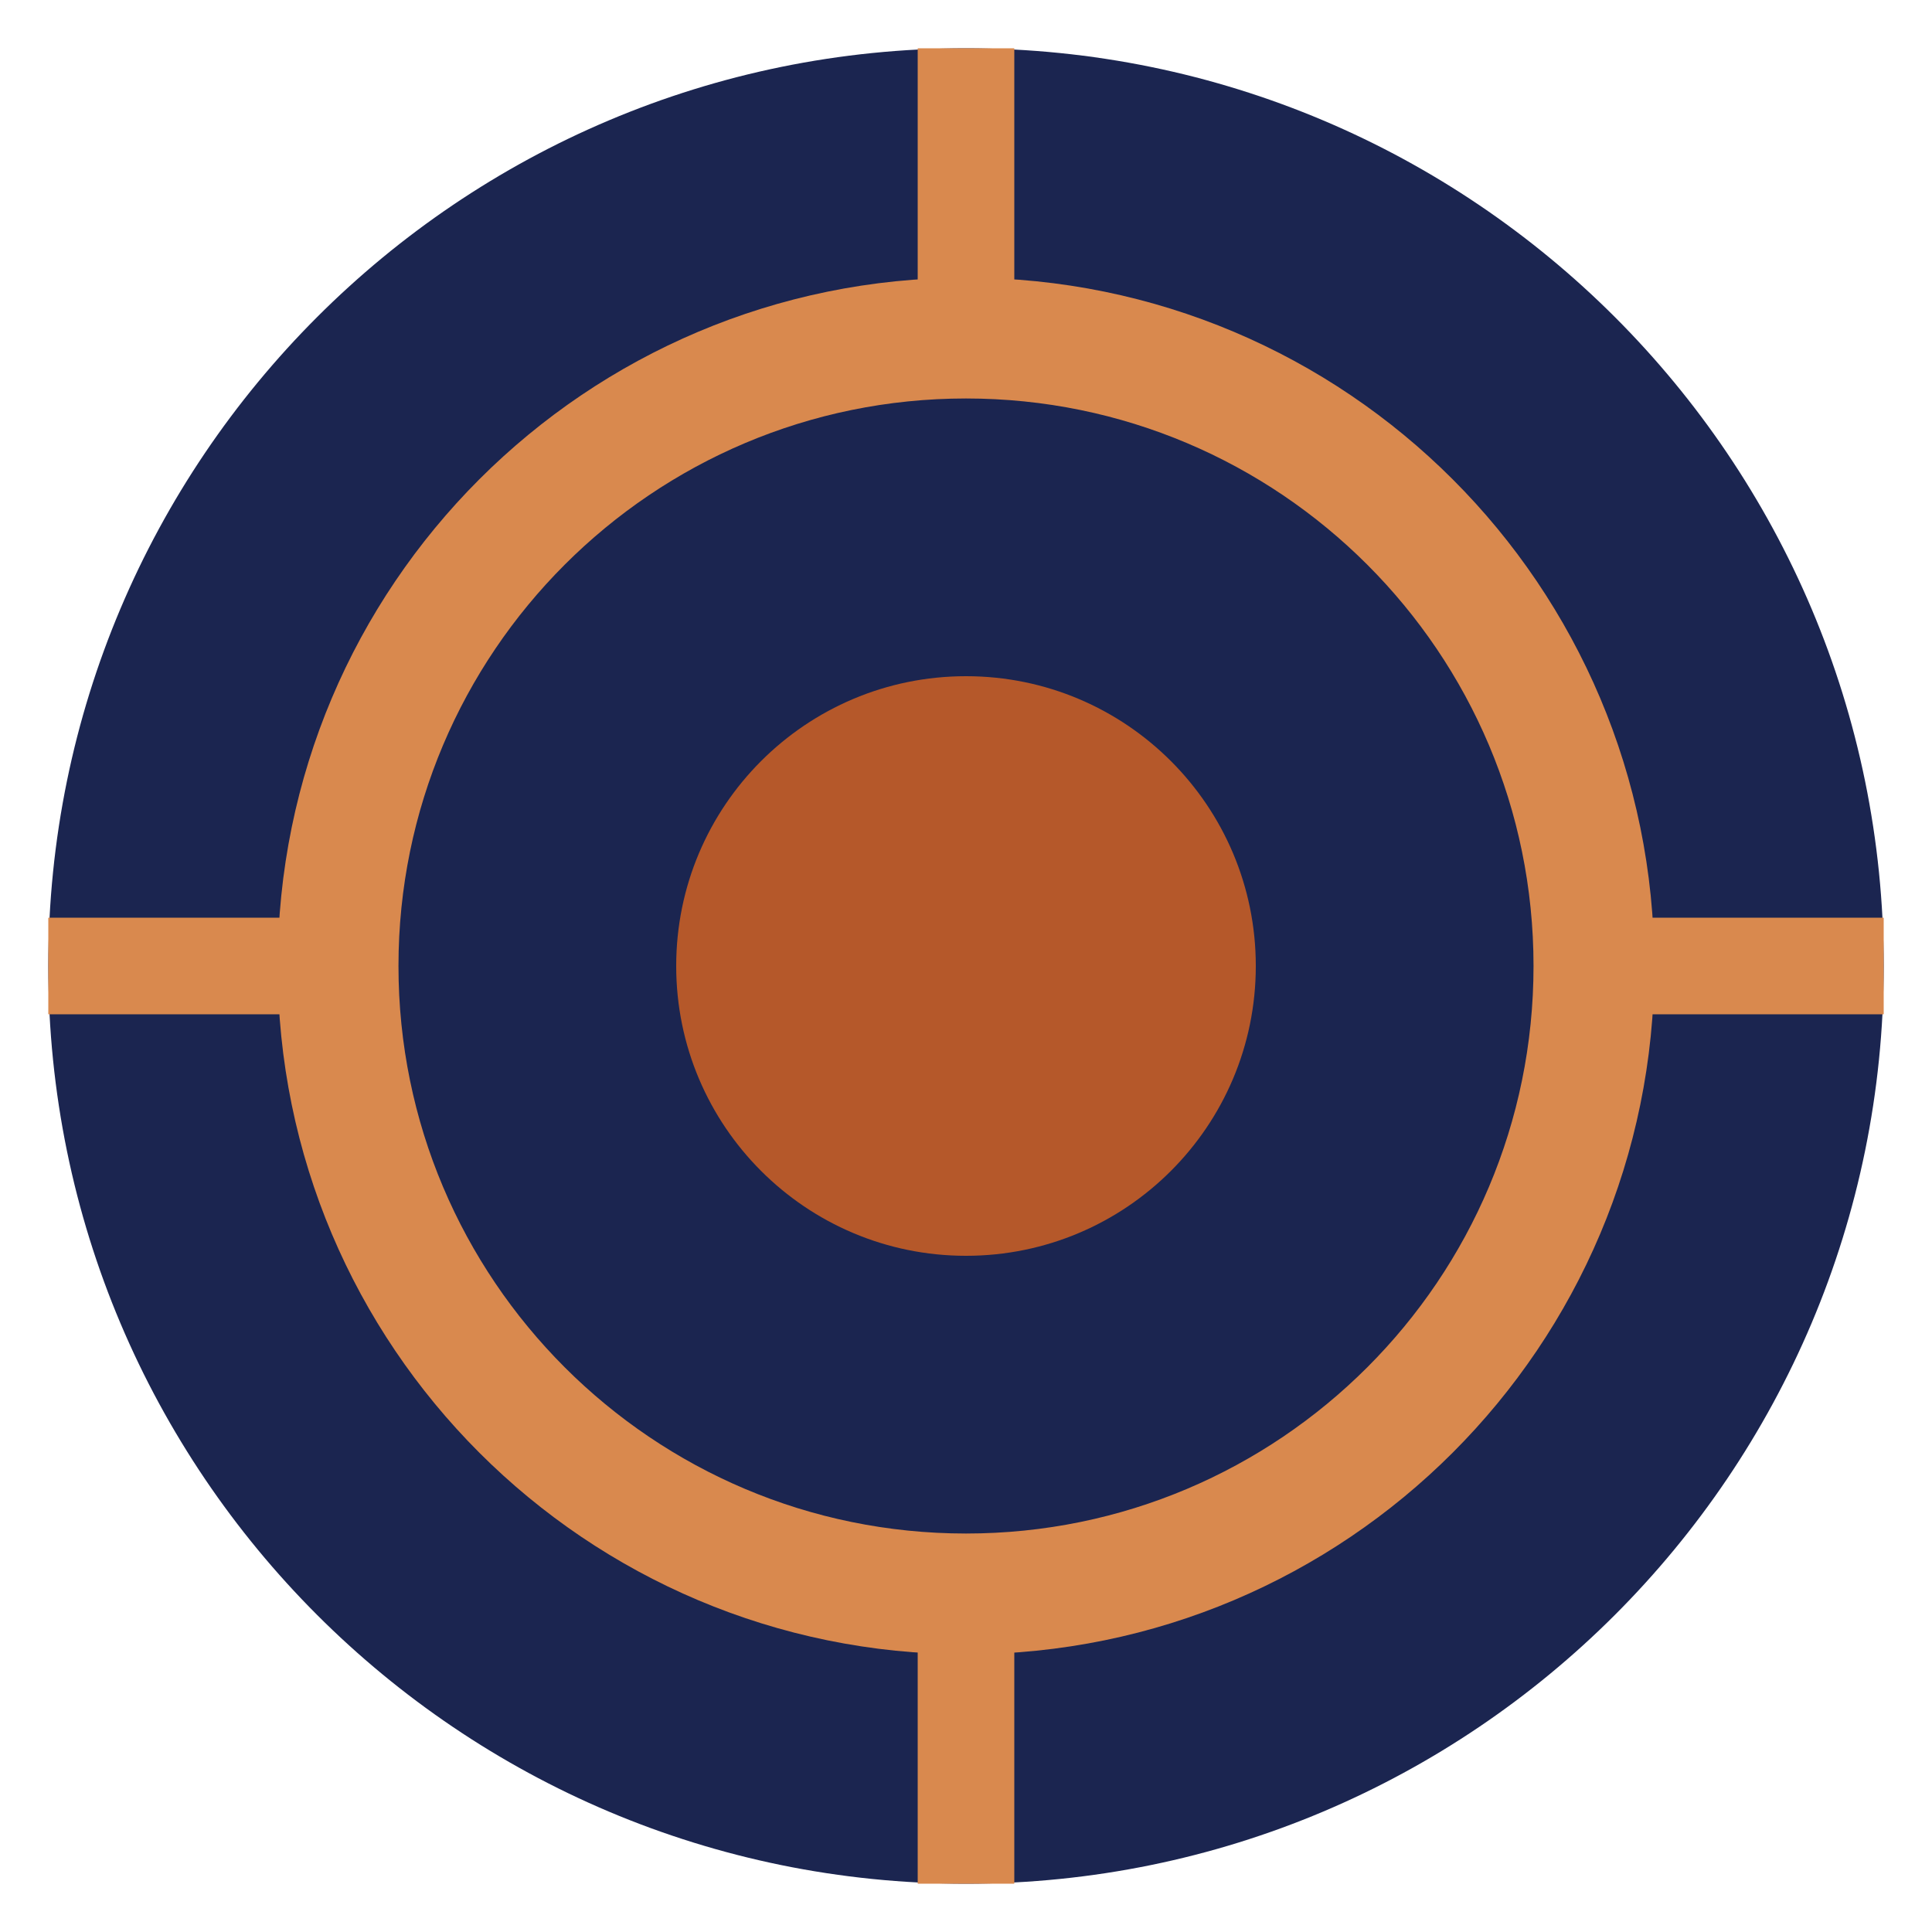
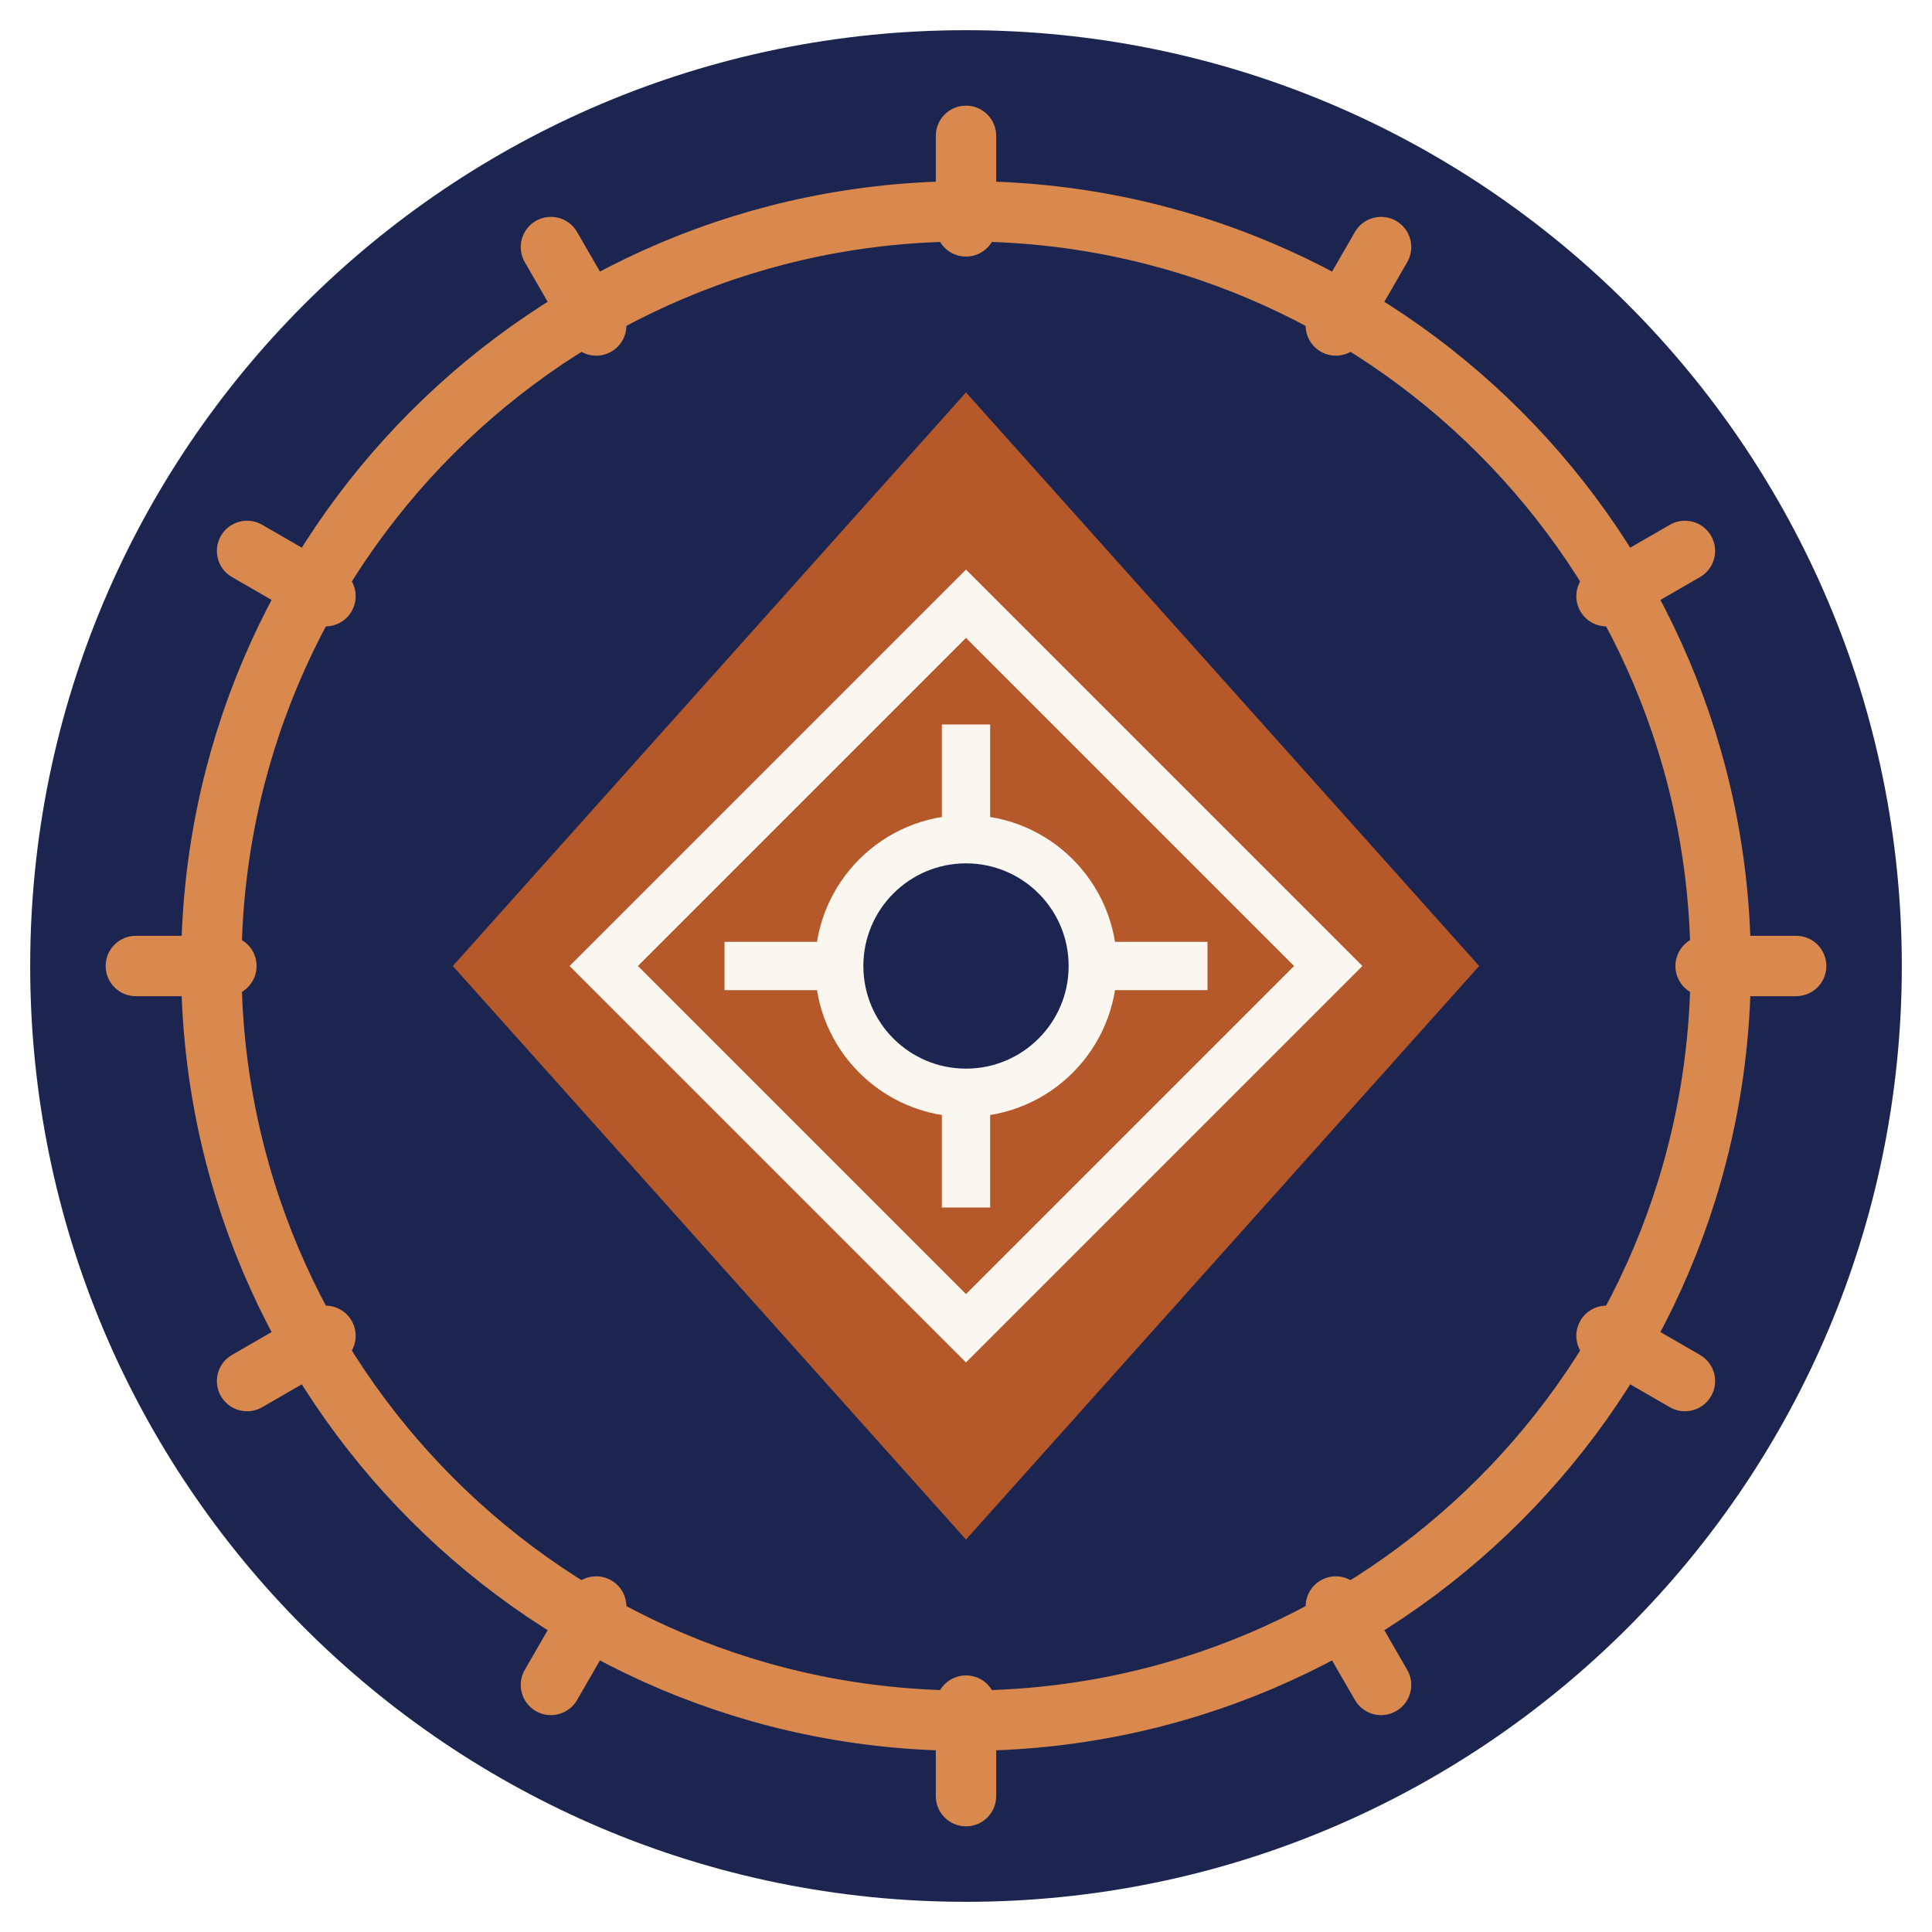
- <svg xmlns="http://www.w3.org/2000/svg" viewBox="0 0 40 40" aria-hidden="true">
-   <circle cx="20" cy="20" r="19" fill="#1B2550" />
-   <circle cx="20" cy="20" r="13" fill="none" stroke="#D9894E" stroke-width="2.5" />
-   <circle cx="20" cy="20" r="6" fill="#B5582A" />
-   <path d="M20 1v6M20 33v6M1 20h6M33 20h6" stroke="#D9894E" stroke-width="2" />
+ <svg xmlns="http://www.w3.org/2000/svg" viewBox="0 0 64 64" role="img" aria-label="Logo du prototype">
+   <circle cx="32" cy="32" r="31" fill="#1B2550" />
+   <circle cx="32" cy="32" r="25" fill="none" stroke="#D9894E" stroke-width="2" />
+   <g fill="#D9894E">
+     <rect x="31" y="3.5" width="2" height="5" rx="1" transform="rotate(0 32 32)" />
+     <rect x="31" y="3.5" width="2" height="5" rx="1" transform="rotate(30 32 32)" />
+     <rect x="31" y="3.5" width="2" height="5" rx="1" transform="rotate(60 32 32)" />
+     <rect x="31" y="3.5" width="2" height="5" rx="1" transform="rotate(90 32 32)" />
+     <rect x="31" y="3.5" width="2" height="5" rx="1" transform="rotate(120 32 32)" />
+     <rect x="31" y="3.5" width="2" height="5" rx="1" transform="rotate(150 32 32)" />
+     <rect x="31" y="3.5" width="2" height="5" rx="1" transform="rotate(180 32 32)" />
+     <rect x="31" y="3.5" width="2" height="5" rx="1" transform="rotate(210 32 32)" />
+     <rect x="31" y="3.5" width="2" height="5" rx="1" transform="rotate(240 32 32)" />
+     <rect x="31" y="3.5" width="2" height="5" rx="1" transform="rotate(270 32 32)" />
+     <rect x="31" y="3.5" width="2" height="5" rx="1" transform="rotate(300 32 32)" />
+     <rect x="31" y="3.5" width="2" height="5" rx="1" transform="rotate(330 32 32)" />
+   </g>
+   <path d="M32 13 L49 32 L32 51 L15 32 Z" fill="#B5582A" />
+   <path d="M32 20 L44 32 L32 44 L20 32 Z" fill="none" stroke="#FAF7F1" stroke-width="1.6" />
+   <path d="M24 32h16M32 24v16" stroke="#FAF7F1" stroke-width="1.6" />
+   <circle cx="32" cy="32" r="4.2" fill="#1B2550" stroke="#FAF7F1" stroke-width="1.6" />
</svg>
